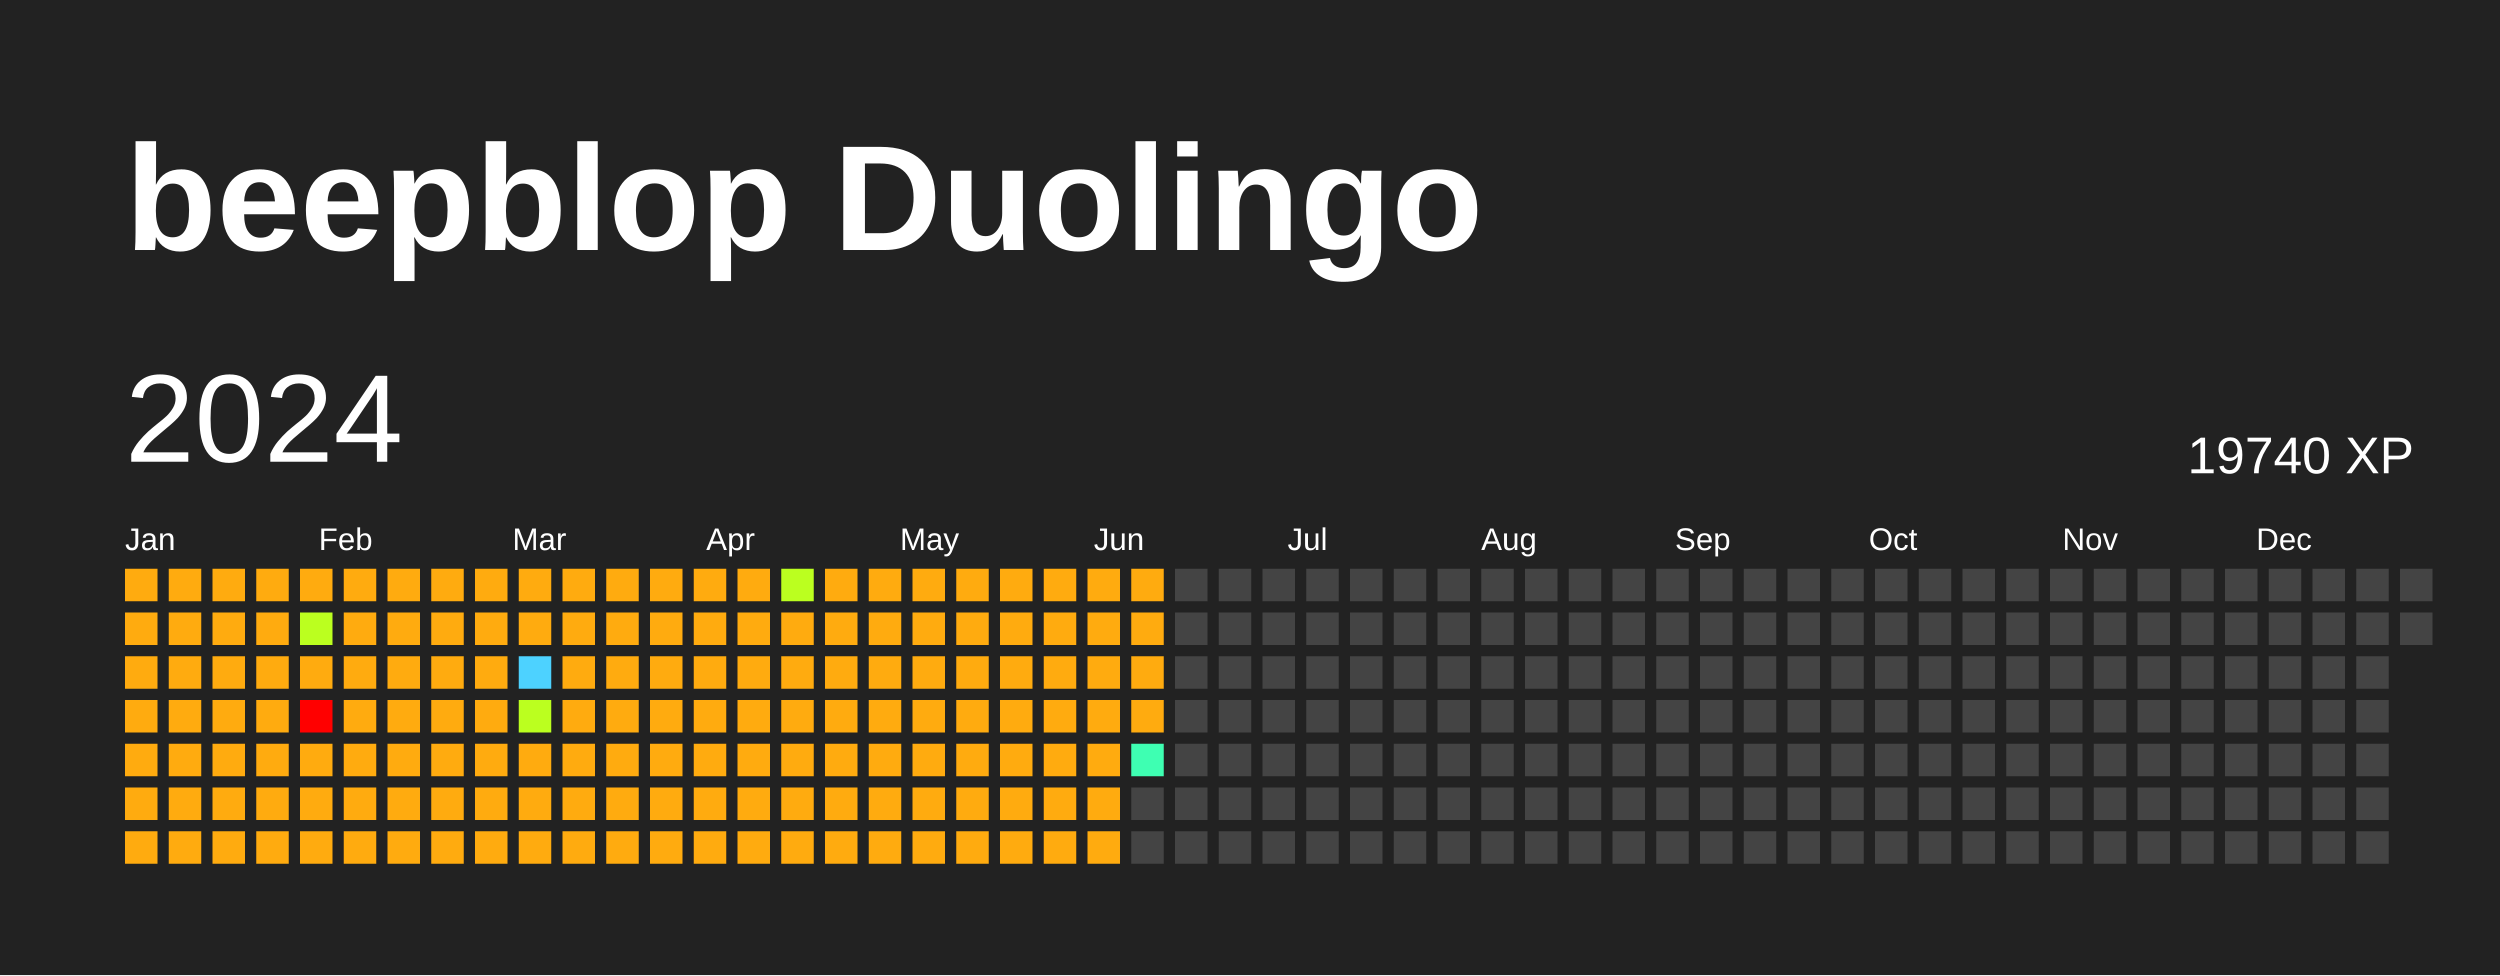
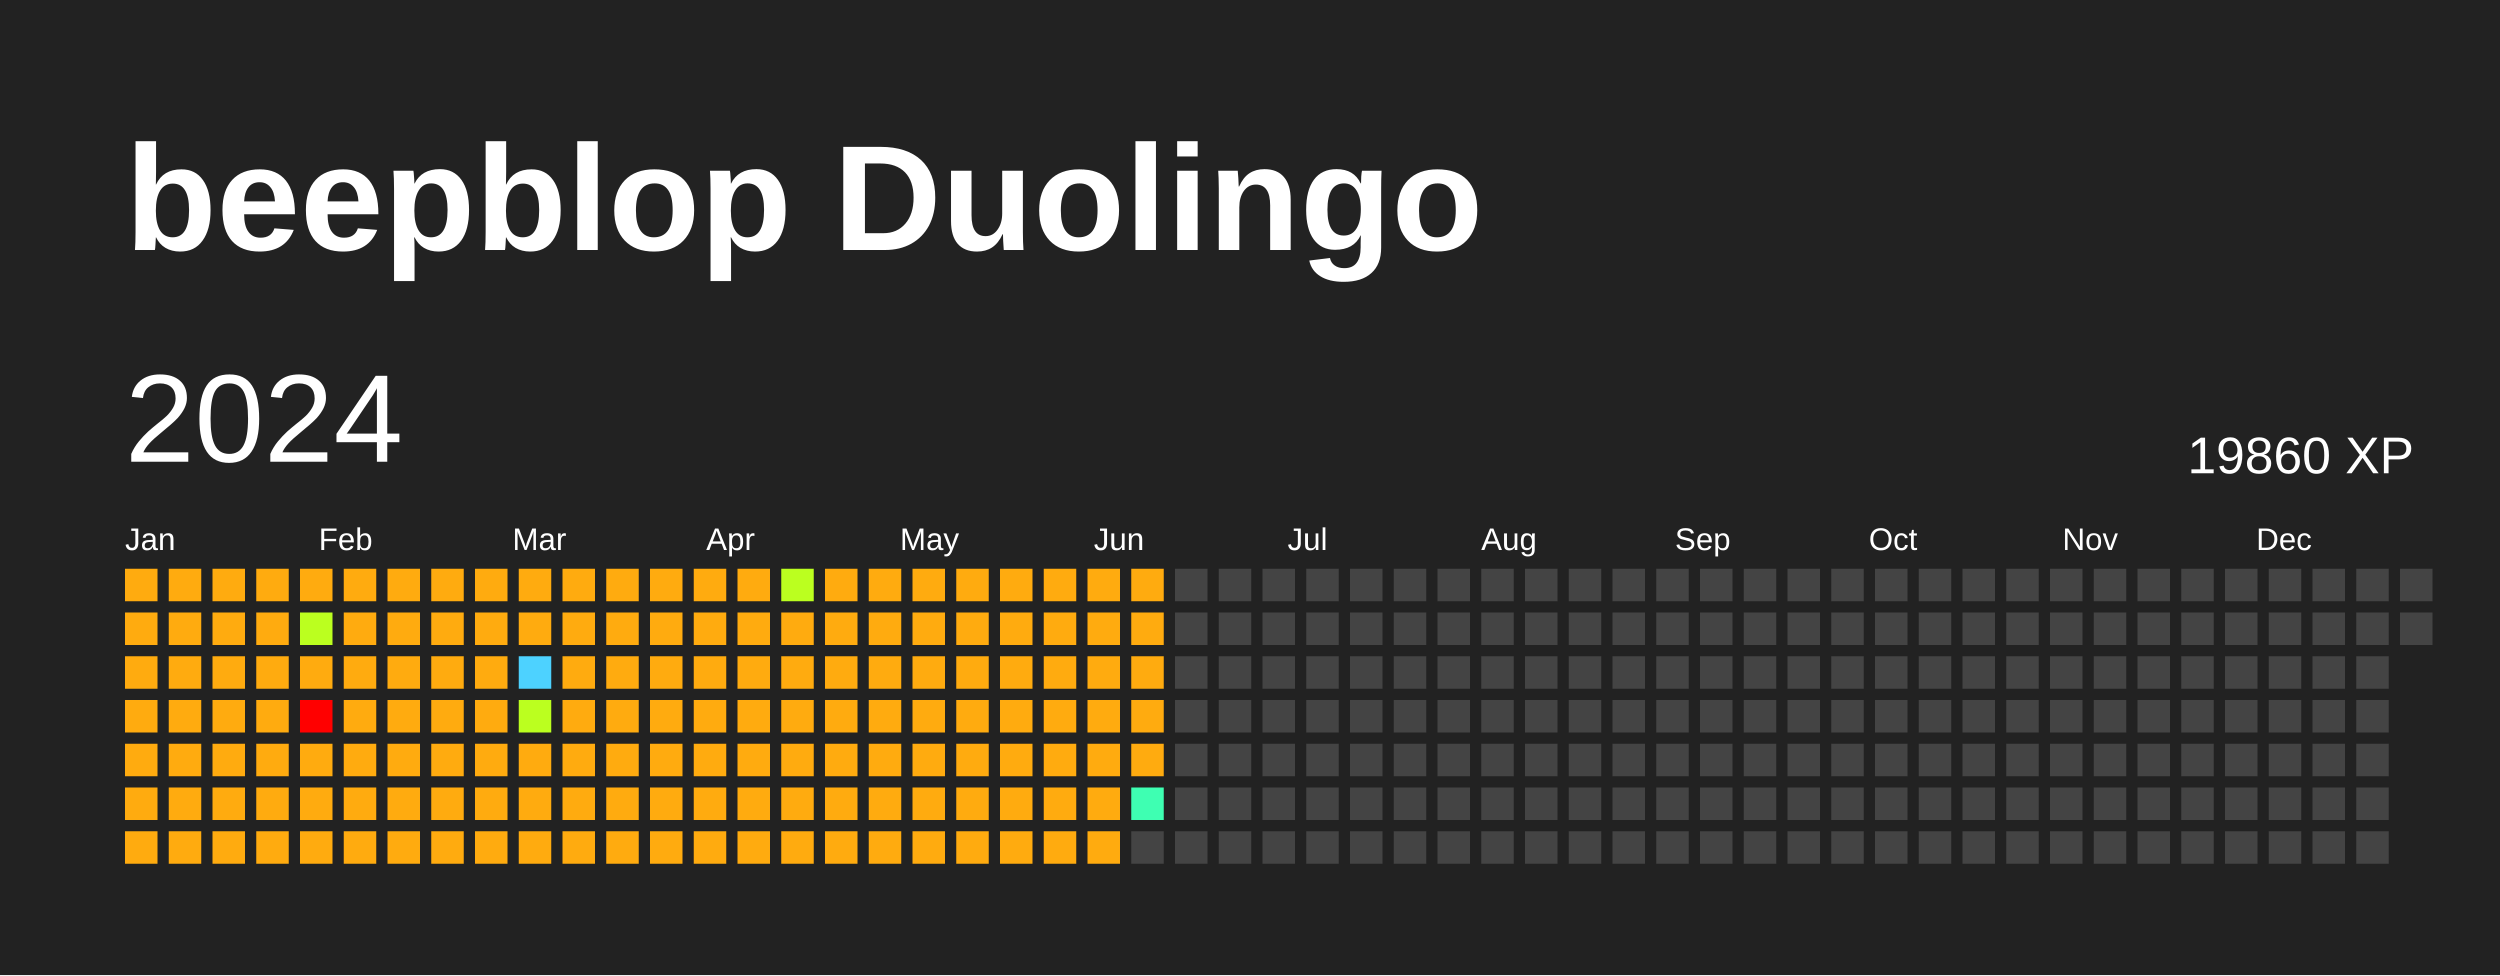
<svg xmlns="http://www.w3.org/2000/svg" baseProfile="full" height="78mm" version="1.1" viewBox="0,0,200,78" width="200mm">
  <defs />
  <rect fill="#222222" height="78" width="200" x="0" y="0" />
  <text fill="#FFFFFF" style="font-size:12px; font-family:Arial; font-weight:bold;" x="10" y="20">beepblop Duolingo</text>
  <text dominant-baseline="hanging" fill="#FFFFFF" style="font-size:10.0px; font-family:Arial;" x="10" y="30">2024</text>
-   <text dominant-baseline="hanging" fill="#FFFFFF" style="font-size:4.125px; font-family:Arial;" x="175" y="35">19740 XP</text>
+   <text dominant-baseline="hanging" fill="#FFFFFF" style="font-size:4.125px; font-family:Arial;" x="175" y="35">19860 XP</text>
  <text fill="#FFFFFF" style="font-size:2.5px; font-family:Arial" x="10.0" y="44">Jan</text>
  <text fill="#FFFFFF" style="font-size:2.5px; font-family:Arial" x="25.5" y="44">Feb</text>
  <text fill="#FFFFFF" style="font-size:2.5px; font-family:Arial" x="41.0" y="44">Mar</text>
  <text fill="#FFFFFF" style="font-size:2.5px; font-family:Arial" x="56.5" y="44">Apr</text>
  <text fill="#FFFFFF" style="font-size:2.5px; font-family:Arial" x="72.0" y="44">May</text>
  <text fill="#FFFFFF" style="font-size:2.5px; font-family:Arial" x="87.5" y="44">Jun</text>
  <text fill="#FFFFFF" style="font-size:2.5px; font-family:Arial" x="103.0" y="44">Jul</text>
  <text fill="#FFFFFF" style="font-size:2.5px; font-family:Arial" x="118.5" y="44">Aug</text>
  <text fill="#FFFFFF" style="font-size:2.5px; font-family:Arial" x="134.0" y="44">Sep</text>
  <text fill="#FFFFFF" style="font-size:2.5px; font-family:Arial" x="149.5" y="44">Oct</text>
  <text fill="#FFFFFF" style="font-size:2.5px; font-family:Arial" x="165.0" y="44">Nov</text>
  <text fill="#FFFFFF" style="font-size:2.5px; font-family:Arial" x="180.5" y="44">Dec</text>
  <rect fill="#ffab0f" height="2.6" width="2.6" x="10.0" y="45.5" />
  <rect fill="#ffab0f" height="2.6" width="2.6" x="10.0" y="49.0" />
  <rect fill="#ffab0f" height="2.6" width="2.6" x="10.0" y="52.5" />
  <rect fill="#ffab0f" height="2.6" width="2.6" x="10.0" y="56.0" />
  <rect fill="#ffab0f" height="2.6" width="2.6" x="10.0" y="59.5" />
  <rect fill="#ffab0f" height="2.6" width="2.6" x="10.0" y="63.0" />
  <rect fill="#ffab0f" height="2.6" width="2.6" x="10.0" y="66.5" />
  <rect fill="#ffab0f" height="2.6" width="2.6" x="13.5" y="45.5" />
  <rect fill="#ffab0f" height="2.6" width="2.6" x="13.5" y="49.0" />
  <rect fill="#ffab0f" height="2.6" width="2.6" x="13.5" y="52.5" />
  <rect fill="#ffab0f" height="2.6" width="2.6" x="13.5" y="56.0" />
  <rect fill="#ffab0f" height="2.6" width="2.6" x="13.5" y="59.5" />
  <rect fill="#ffab0f" height="2.6" width="2.6" x="13.5" y="63.0" />
  <rect fill="#ffab0f" height="2.6" width="2.6" x="13.5" y="66.5" />
  <rect fill="#ffab0f" height="2.6" width="2.6" x="17.0" y="45.5" />
  <rect fill="#ffab0f" height="2.6" width="2.6" x="17.0" y="49.0" />
  <rect fill="#ffab0f" height="2.6" width="2.6" x="17.0" y="52.5" />
  <rect fill="#ffab0f" height="2.6" width="2.6" x="17.0" y="56.0" />
  <rect fill="#ffab0f" height="2.6" width="2.6" x="17.0" y="59.5" />
  <rect fill="#ffab0f" height="2.6" width="2.6" x="17.0" y="63.0" />
  <rect fill="#ffab0f" height="2.6" width="2.6" x="17.0" y="66.5" />
  <rect fill="#ffab0f" height="2.6" width="2.6" x="20.5" y="45.5" />
  <rect fill="#ffab0f" height="2.6" width="2.6" x="20.5" y="49.0" />
  <rect fill="#ffab0f" height="2.6" width="2.6" x="20.5" y="52.5" />
  <rect fill="#ffab0f" height="2.6" width="2.6" x="20.5" y="56.0" />
  <rect fill="#ffab0f" height="2.6" width="2.6" x="20.5" y="59.5" />
  <rect fill="#ffab0f" height="2.6" width="2.6" x="20.5" y="63.0" />
  <rect fill="#ffab0f" height="2.6" width="2.6" x="20.5" y="66.5" />
  <rect fill="#ffab0f" height="2.6" width="2.6" x="24.0" y="45.5" />
  <rect fill="#bbff1f" height="2.6" width="2.6" x="24.0" y="49.0" />
  <rect fill="#ffab0f" height="2.6" width="2.6" x="24.0" y="52.5" />
  <rect fill="red" height="2.6" width="2.6" x="24.0" y="56.0" />
  <rect fill="#ffab0f" height="2.6" width="2.6" x="24.0" y="59.5" />
  <rect fill="#ffab0f" height="2.6" width="2.6" x="24.0" y="63.0" />
  <rect fill="#ffab0f" height="2.6" width="2.6" x="24.0" y="66.5" />
  <rect fill="#ffab0f" height="2.6" width="2.6" x="27.5" y="45.5" />
  <rect fill="#ffab0f" height="2.6" width="2.6" x="27.5" y="49.0" />
  <rect fill="#ffab0f" height="2.6" width="2.6" x="27.5" y="52.5" />
  <rect fill="#ffab0f" height="2.6" width="2.6" x="27.5" y="56.0" />
  <rect fill="#ffab0f" height="2.6" width="2.6" x="27.5" y="59.5" />
  <rect fill="#ffab0f" height="2.6" width="2.6" x="27.5" y="63.0" />
  <rect fill="#ffab0f" height="2.6" width="2.6" x="27.5" y="66.5" />
  <rect fill="#ffab0f" height="2.6" width="2.6" x="31.0" y="45.5" />
  <rect fill="#ffab0f" height="2.6" width="2.6" x="31.0" y="49.0" />
  <rect fill="#ffab0f" height="2.6" width="2.6" x="31.0" y="52.5" />
  <rect fill="#ffab0f" height="2.6" width="2.6" x="31.0" y="56.0" />
  <rect fill="#ffab0f" height="2.6" width="2.6" x="31.0" y="59.5" />
  <rect fill="#ffab0f" height="2.6" width="2.6" x="31.0" y="63.0" />
  <rect fill="#ffab0f" height="2.6" width="2.6" x="31.0" y="66.5" />
  <rect fill="#ffab0f" height="2.6" width="2.6" x="34.5" y="45.5" />
  <rect fill="#ffab0f" height="2.6" width="2.6" x="34.5" y="49.0" />
  <rect fill="#ffab0f" height="2.6" width="2.6" x="34.5" y="52.5" />
  <rect fill="#ffab0f" height="2.6" width="2.6" x="34.5" y="56.0" />
  <rect fill="#ffab0f" height="2.6" width="2.6" x="34.5" y="59.5" />
  <rect fill="#ffab0f" height="2.6" width="2.6" x="34.5" y="63.0" />
  <rect fill="#ffab0f" height="2.6" width="2.6" x="34.5" y="66.5" />
  <rect fill="#ffab0f" height="2.6" width="2.6" x="38.0" y="45.5" />
  <rect fill="#ffab0f" height="2.6" width="2.6" x="38.0" y="49.0" />
  <rect fill="#ffab0f" height="2.6" width="2.6" x="38.0" y="52.5" />
  <rect fill="#ffab0f" height="2.6" width="2.6" x="38.0" y="56.0" />
  <rect fill="#ffab0f" height="2.6" width="2.6" x="38.0" y="59.5" />
  <rect fill="#ffab0f" height="2.6" width="2.6" x="38.0" y="63.0" />
  <rect fill="#ffab0f" height="2.6" width="2.6" x="38.0" y="66.5" />
  <rect fill="#ffab0f" height="2.6" width="2.6" x="41.5" y="45.5" />
  <rect fill="#ffab0f" height="2.6" width="2.6" x="41.5" y="49.0" />
  <rect fill="#4dd2ff" height="2.6" width="2.6" x="41.5" y="52.5" />
  <rect fill="#bbff1f" height="2.6" width="2.6" x="41.5" y="56.0" />
  <rect fill="#ffab0f" height="2.6" width="2.6" x="41.5" y="59.5" />
  <rect fill="#ffab0f" height="2.6" width="2.6" x="41.5" y="63.0" />
  <rect fill="#ffab0f" height="2.6" width="2.6" x="41.5" y="66.5" />
  <rect fill="#ffab0f" height="2.6" width="2.6" x="45.0" y="45.5" />
  <rect fill="#ffab0f" height="2.6" width="2.6" x="45.0" y="49.0" />
  <rect fill="#ffab0f" height="2.6" width="2.6" x="45.0" y="52.5" />
  <rect fill="#ffab0f" height="2.6" width="2.6" x="45.0" y="56.0" />
  <rect fill="#ffab0f" height="2.6" width="2.6" x="45.0" y="59.5" />
  <rect fill="#ffab0f" height="2.6" width="2.6" x="45.0" y="63.0" />
  <rect fill="#ffab0f" height="2.6" width="2.6" x="45.0" y="66.5" />
  <rect fill="#ffab0f" height="2.6" width="2.6" x="48.5" y="45.5" />
  <rect fill="#ffab0f" height="2.6" width="2.6" x="48.5" y="49.0" />
  <rect fill="#ffab0f" height="2.6" width="2.6" x="48.5" y="52.5" />
  <rect fill="#ffab0f" height="2.6" width="2.6" x="48.5" y="56.0" />
  <rect fill="#ffab0f" height="2.6" width="2.6" x="48.5" y="59.5" />
  <rect fill="#ffab0f" height="2.6" width="2.6" x="48.5" y="63.0" />
  <rect fill="#ffab0f" height="2.6" width="2.6" x="48.5" y="66.5" />
  <rect fill="#ffab0f" height="2.6" width="2.6" x="52.0" y="45.5" />
  <rect fill="#ffab0f" height="2.6" width="2.6" x="52.0" y="49.0" />
  <rect fill="#ffab0f" height="2.6" width="2.6" x="52.0" y="52.5" />
  <rect fill="#ffab0f" height="2.6" width="2.6" x="52.0" y="56.0" />
  <rect fill="#ffab0f" height="2.6" width="2.6" x="52.0" y="59.5" />
  <rect fill="#ffab0f" height="2.6" width="2.6" x="52.0" y="63.0" />
  <rect fill="#ffab0f" height="2.6" width="2.6" x="52.0" y="66.5" />
  <rect fill="#ffab0f" height="2.6" width="2.6" x="55.5" y="45.5" />
  <rect fill="#ffab0f" height="2.6" width="2.6" x="55.5" y="49.0" />
  <rect fill="#ffab0f" height="2.6" width="2.6" x="55.5" y="52.5" />
  <rect fill="#ffab0f" height="2.6" width="2.6" x="55.5" y="56.0" />
  <rect fill="#ffab0f" height="2.6" width="2.6" x="55.5" y="59.5" />
  <rect fill="#ffab0f" height="2.6" width="2.6" x="55.5" y="63.0" />
  <rect fill="#ffab0f" height="2.6" width="2.6" x="55.5" y="66.5" />
  <rect fill="#ffab0f" height="2.6" width="2.6" x="59.0" y="45.5" />
  <rect fill="#ffab0f" height="2.6" width="2.6" x="59.0" y="49.0" />
  <rect fill="#ffab0f" height="2.6" width="2.6" x="59.0" y="52.5" />
  <rect fill="#ffab0f" height="2.6" width="2.6" x="59.0" y="56.0" />
  <rect fill="#ffab0f" height="2.6" width="2.6" x="59.0" y="59.5" />
  <rect fill="#ffab0f" height="2.6" width="2.6" x="59.0" y="63.0" />
  <rect fill="#ffab0f" height="2.6" width="2.6" x="59.0" y="66.5" />
  <rect fill="#bbff1f" height="2.6" width="2.6" x="62.5" y="45.5" />
  <rect fill="#ffab0f" height="2.6" width="2.6" x="62.5" y="49.0" />
  <rect fill="#ffab0f" height="2.6" width="2.6" x="62.5" y="52.5" />
  <rect fill="#ffab0f" height="2.6" width="2.6" x="62.5" y="56.0" />
  <rect fill="#ffab0f" height="2.6" width="2.6" x="62.5" y="59.5" />
  <rect fill="#ffab0f" height="2.6" width="2.6" x="62.5" y="63.0" />
  <rect fill="#ffab0f" height="2.6" width="2.6" x="62.5" y="66.5" />
  <rect fill="#ffab0f" height="2.6" width="2.6" x="66.0" y="45.5" />
  <rect fill="#ffab0f" height="2.6" width="2.6" x="66.0" y="49.0" />
  <rect fill="#ffab0f" height="2.6" width="2.6" x="66.0" y="52.5" />
  <rect fill="#ffab0f" height="2.6" width="2.6" x="66.0" y="56.0" />
  <rect fill="#ffab0f" height="2.6" width="2.6" x="66.0" y="59.5" />
  <rect fill="#ffab0f" height="2.6" width="2.6" x="66.0" y="63.0" />
  <rect fill="#ffab0f" height="2.6" width="2.6" x="66.0" y="66.5" />
  <rect fill="#ffab0f" height="2.6" width="2.6" x="69.5" y="45.5" />
  <rect fill="#ffab0f" height="2.6" width="2.6" x="69.5" y="49.0" />
  <rect fill="#ffab0f" height="2.6" width="2.6" x="69.5" y="52.5" />
  <rect fill="#ffab0f" height="2.6" width="2.6" x="69.5" y="56.0" />
  <rect fill="#ffab0f" height="2.6" width="2.6" x="69.5" y="59.5" />
  <rect fill="#ffab0f" height="2.6" width="2.6" x="69.5" y="63.0" />
  <rect fill="#ffab0f" height="2.6" width="2.6" x="69.5" y="66.5" />
  <rect fill="#ffab0f" height="2.6" width="2.6" x="73.0" y="45.5" />
  <rect fill="#ffab0f" height="2.6" width="2.6" x="73.0" y="49.0" />
  <rect fill="#ffab0f" height="2.6" width="2.6" x="73.0" y="52.5" />
  <rect fill="#ffab0f" height="2.6" width="2.6" x="73.0" y="56.0" />
  <rect fill="#ffab0f" height="2.6" width="2.6" x="73.0" y="59.5" />
  <rect fill="#ffab0f" height="2.6" width="2.6" x="73.0" y="63.0" />
  <rect fill="#ffab0f" height="2.6" width="2.6" x="73.0" y="66.5" />
  <rect fill="#ffab0f" height="2.6" width="2.6" x="76.5" y="45.5" />
  <rect fill="#ffab0f" height="2.6" width="2.6" x="76.5" y="49.0" />
  <rect fill="#ffab0f" height="2.6" width="2.6" x="76.5" y="52.5" />
  <rect fill="#ffab0f" height="2.6" width="2.6" x="76.5" y="56.0" />
  <rect fill="#ffab0f" height="2.6" width="2.6" x="76.5" y="59.5" />
  <rect fill="#ffab0f" height="2.6" width="2.6" x="76.5" y="63.0" />
  <rect fill="#ffab0f" height="2.6" width="2.6" x="76.5" y="66.5" />
  <rect fill="#ffab0f" height="2.6" width="2.6" x="80.0" y="45.5" />
  <rect fill="#ffab0f" height="2.6" width="2.6" x="80.0" y="49.0" />
  <rect fill="#ffab0f" height="2.6" width="2.6" x="80.0" y="52.5" />
  <rect fill="#ffab0f" height="2.6" width="2.6" x="80.0" y="56.0" />
  <rect fill="#ffab0f" height="2.6" width="2.6" x="80.0" y="59.5" />
  <rect fill="#ffab0f" height="2.6" width="2.6" x="80.0" y="63.0" />
  <rect fill="#ffab0f" height="2.6" width="2.6" x="80.0" y="66.5" />
  <rect fill="#ffab0f" height="2.6" width="2.6" x="83.5" y="45.5" />
  <rect fill="#ffab0f" height="2.6" width="2.6" x="83.5" y="49.0" />
  <rect fill="#ffab0f" height="2.6" width="2.6" x="83.5" y="52.5" />
  <rect fill="#ffab0f" height="2.6" width="2.6" x="83.5" y="56.0" />
  <rect fill="#ffab0f" height="2.6" width="2.6" x="83.5" y="59.5" />
  <rect fill="#ffab0f" height="2.6" width="2.6" x="83.5" y="63.0" />
  <rect fill="#ffab0f" height="2.6" width="2.6" x="83.5" y="66.5" />
  <rect fill="#ffab0f" height="2.6" width="2.6" x="87.0" y="45.5" />
  <rect fill="#ffab0f" height="2.6" width="2.6" x="87.0" y="49.0" />
  <rect fill="#ffab0f" height="2.6" width="2.6" x="87.0" y="52.5" />
  <rect fill="#ffab0f" height="2.6" width="2.6" x="87.0" y="56.0" />
  <rect fill="#ffab0f" height="2.6" width="2.6" x="87.0" y="59.5" />
  <rect fill="#ffab0f" height="2.6" width="2.6" x="87.0" y="63.0" />
  <rect fill="#ffab0f" height="2.6" width="2.6" x="87.0" y="66.5" />
  <rect fill="#ffab0f" height="2.6" width="2.6" x="90.5" y="45.5" />
  <rect fill="#ffab0f" height="2.6" width="2.6" x="90.5" y="49.0" />
  <rect fill="#ffab0f" height="2.6" width="2.6" x="90.5" y="52.5" />
  <rect fill="#ffab0f" height="2.6" width="2.6" x="90.5" y="56.0" />
-   <rect fill="#3effb2" height="2.6" width="2.6" x="90.5" y="59.5" />
-   <rect fill="#444444" height="2.6" width="2.6" x="90.5" y="63.0" />
+   <rect fill="#ffab0f" height="2.6" width="2.6" x="90.5" y="59.5" />
+   <rect fill="#3effb2" height="2.6" width="2.6" x="90.5" y="63.0" />
  <rect fill="#444444" height="2.6" width="2.6" x="90.5" y="66.5" />
  <rect fill="#444444" height="2.6" width="2.6" x="94.0" y="45.5" />
  <rect fill="#444444" height="2.6" width="2.6" x="94.0" y="49.0" />
  <rect fill="#444444" height="2.6" width="2.6" x="94.0" y="52.5" />
  <rect fill="#444444" height="2.6" width="2.6" x="94.0" y="56.0" />
  <rect fill="#444444" height="2.6" width="2.6" x="94.0" y="59.5" />
  <rect fill="#444444" height="2.6" width="2.6" x="94.0" y="63.0" />
  <rect fill="#444444" height="2.6" width="2.6" x="94.0" y="66.5" />
  <rect fill="#444444" height="2.6" width="2.6" x="97.5" y="45.5" />
  <rect fill="#444444" height="2.6" width="2.6" x="97.5" y="49.0" />
  <rect fill="#444444" height="2.6" width="2.6" x="97.5" y="52.5" />
  <rect fill="#444444" height="2.6" width="2.6" x="97.5" y="56.0" />
  <rect fill="#444444" height="2.6" width="2.6" x="97.5" y="59.5" />
  <rect fill="#444444" height="2.6" width="2.6" x="97.5" y="63.0" />
  <rect fill="#444444" height="2.6" width="2.6" x="97.5" y="66.5" />
  <rect fill="#444444" height="2.6" width="2.6" x="101.0" y="45.5" />
  <rect fill="#444444" height="2.6" width="2.6" x="101.0" y="49.0" />
  <rect fill="#444444" height="2.6" width="2.6" x="101.0" y="52.5" />
  <rect fill="#444444" height="2.6" width="2.6" x="101.0" y="56.0" />
  <rect fill="#444444" height="2.6" width="2.6" x="101.0" y="59.5" />
  <rect fill="#444444" height="2.6" width="2.6" x="101.0" y="63.0" />
  <rect fill="#444444" height="2.6" width="2.6" x="101.0" y="66.5" />
  <rect fill="#444444" height="2.6" width="2.6" x="104.5" y="45.5" />
  <rect fill="#444444" height="2.6" width="2.6" x="104.5" y="49.0" />
  <rect fill="#444444" height="2.6" width="2.6" x="104.5" y="52.5" />
  <rect fill="#444444" height="2.6" width="2.6" x="104.5" y="56.0" />
  <rect fill="#444444" height="2.6" width="2.6" x="104.5" y="59.5" />
  <rect fill="#444444" height="2.6" width="2.6" x="104.5" y="63.0" />
  <rect fill="#444444" height="2.6" width="2.6" x="104.5" y="66.5" />
  <rect fill="#444444" height="2.6" width="2.6" x="108.0" y="45.5" />
  <rect fill="#444444" height="2.6" width="2.6" x="108.0" y="49.0" />
  <rect fill="#444444" height="2.6" width="2.6" x="108.0" y="52.5" />
  <rect fill="#444444" height="2.6" width="2.6" x="108.0" y="56.0" />
  <rect fill="#444444" height="2.6" width="2.6" x="108.0" y="59.5" />
  <rect fill="#444444" height="2.6" width="2.6" x="108.0" y="63.0" />
  <rect fill="#444444" height="2.6" width="2.6" x="108.0" y="66.5" />
  <rect fill="#444444" height="2.6" width="2.6" x="111.5" y="45.5" />
  <rect fill="#444444" height="2.6" width="2.6" x="111.5" y="49.0" />
  <rect fill="#444444" height="2.6" width="2.6" x="111.5" y="52.5" />
  <rect fill="#444444" height="2.6" width="2.6" x="111.5" y="56.0" />
  <rect fill="#444444" height="2.6" width="2.6" x="111.5" y="59.5" />
  <rect fill="#444444" height="2.6" width="2.6" x="111.5" y="63.0" />
  <rect fill="#444444" height="2.6" width="2.6" x="111.5" y="66.5" />
  <rect fill="#444444" height="2.6" width="2.6" x="115.0" y="45.5" />
  <rect fill="#444444" height="2.6" width="2.6" x="115.0" y="49.0" />
  <rect fill="#444444" height="2.6" width="2.6" x="115.0" y="52.5" />
  <rect fill="#444444" height="2.6" width="2.6" x="115.0" y="56.0" />
  <rect fill="#444444" height="2.6" width="2.6" x="115.0" y="59.5" />
  <rect fill="#444444" height="2.6" width="2.6" x="115.0" y="63.0" />
  <rect fill="#444444" height="2.6" width="2.6" x="115.0" y="66.5" />
  <rect fill="#444444" height="2.6" width="2.6" x="118.5" y="45.5" />
  <rect fill="#444444" height="2.6" width="2.6" x="118.5" y="49.0" />
  <rect fill="#444444" height="2.6" width="2.6" x="118.5" y="52.5" />
  <rect fill="#444444" height="2.6" width="2.6" x="118.5" y="56.0" />
  <rect fill="#444444" height="2.6" width="2.6" x="118.5" y="59.5" />
  <rect fill="#444444" height="2.6" width="2.6" x="118.5" y="63.0" />
  <rect fill="#444444" height="2.6" width="2.6" x="118.5" y="66.5" />
  <rect fill="#444444" height="2.6" width="2.6" x="122.0" y="45.5" />
  <rect fill="#444444" height="2.6" width="2.6" x="122.0" y="49.0" />
  <rect fill="#444444" height="2.6" width="2.6" x="122.0" y="52.5" />
  <rect fill="#444444" height="2.6" width="2.6" x="122.0" y="56.0" />
  <rect fill="#444444" height="2.6" width="2.6" x="122.0" y="59.5" />
  <rect fill="#444444" height="2.6" width="2.6" x="122.0" y="63.0" />
  <rect fill="#444444" height="2.6" width="2.6" x="122.0" y="66.5" />
  <rect fill="#444444" height="2.6" width="2.6" x="125.5" y="45.5" />
  <rect fill="#444444" height="2.6" width="2.6" x="125.5" y="49.0" />
  <rect fill="#444444" height="2.6" width="2.6" x="125.5" y="52.5" />
  <rect fill="#444444" height="2.6" width="2.6" x="125.5" y="56.0" />
  <rect fill="#444444" height="2.6" width="2.6" x="125.5" y="59.5" />
  <rect fill="#444444" height="2.6" width="2.6" x="125.5" y="63.0" />
  <rect fill="#444444" height="2.6" width="2.6" x="125.5" y="66.5" />
  <rect fill="#444444" height="2.6" width="2.6" x="129.0" y="45.5" />
  <rect fill="#444444" height="2.6" width="2.6" x="129.0" y="49.0" />
  <rect fill="#444444" height="2.6" width="2.6" x="129.0" y="52.5" />
  <rect fill="#444444" height="2.6" width="2.6" x="129.0" y="56.0" />
  <rect fill="#444444" height="2.6" width="2.6" x="129.0" y="59.5" />
  <rect fill="#444444" height="2.6" width="2.6" x="129.0" y="63.0" />
  <rect fill="#444444" height="2.6" width="2.6" x="129.0" y="66.5" />
  <rect fill="#444444" height="2.6" width="2.6" x="132.5" y="45.5" />
  <rect fill="#444444" height="2.6" width="2.6" x="132.5" y="49.0" />
  <rect fill="#444444" height="2.6" width="2.6" x="132.5" y="52.5" />
  <rect fill="#444444" height="2.6" width="2.6" x="132.5" y="56.0" />
  <rect fill="#444444" height="2.6" width="2.6" x="132.5" y="59.5" />
  <rect fill="#444444" height="2.6" width="2.6" x="132.5" y="63.0" />
  <rect fill="#444444" height="2.6" width="2.6" x="132.5" y="66.5" />
  <rect fill="#444444" height="2.6" width="2.6" x="136.0" y="45.5" />
  <rect fill="#444444" height="2.6" width="2.6" x="136.0" y="49.0" />
  <rect fill="#444444" height="2.6" width="2.6" x="136.0" y="52.5" />
  <rect fill="#444444" height="2.6" width="2.6" x="136.0" y="56.0" />
  <rect fill="#444444" height="2.6" width="2.6" x="136.0" y="59.5" />
  <rect fill="#444444" height="2.6" width="2.6" x="136.0" y="63.0" />
  <rect fill="#444444" height="2.6" width="2.6" x="136.0" y="66.5" />
  <rect fill="#444444" height="2.6" width="2.6" x="139.5" y="45.5" />
  <rect fill="#444444" height="2.6" width="2.6" x="139.5" y="49.0" />
  <rect fill="#444444" height="2.6" width="2.6" x="139.5" y="52.5" />
  <rect fill="#444444" height="2.6" width="2.6" x="139.5" y="56.0" />
  <rect fill="#444444" height="2.6" width="2.6" x="139.5" y="59.5" />
  <rect fill="#444444" height="2.6" width="2.6" x="139.5" y="63.0" />
  <rect fill="#444444" height="2.6" width="2.6" x="139.5" y="66.5" />
  <rect fill="#444444" height="2.6" width="2.6" x="143.0" y="45.5" />
  <rect fill="#444444" height="2.6" width="2.6" x="143.0" y="49.0" />
  <rect fill="#444444" height="2.6" width="2.6" x="143.0" y="52.5" />
  <rect fill="#444444" height="2.6" width="2.6" x="143.0" y="56.0" />
  <rect fill="#444444" height="2.6" width="2.6" x="143.0" y="59.5" />
  <rect fill="#444444" height="2.6" width="2.6" x="143.0" y="63.0" />
  <rect fill="#444444" height="2.6" width="2.6" x="143.0" y="66.5" />
  <rect fill="#444444" height="2.6" width="2.6" x="146.5" y="45.5" />
  <rect fill="#444444" height="2.6" width="2.6" x="146.5" y="49.0" />
  <rect fill="#444444" height="2.6" width="2.6" x="146.5" y="52.5" />
  <rect fill="#444444" height="2.6" width="2.6" x="146.5" y="56.0" />
  <rect fill="#444444" height="2.6" width="2.6" x="146.5" y="59.5" />
  <rect fill="#444444" height="2.6" width="2.6" x="146.5" y="63.0" />
  <rect fill="#444444" height="2.6" width="2.6" x="146.5" y="66.5" />
  <rect fill="#444444" height="2.6" width="2.6" x="150.0" y="45.5" />
  <rect fill="#444444" height="2.6" width="2.6" x="150.0" y="49.0" />
  <rect fill="#444444" height="2.6" width="2.6" x="150.0" y="52.5" />
  <rect fill="#444444" height="2.6" width="2.6" x="150.0" y="56.0" />
  <rect fill="#444444" height="2.6" width="2.6" x="150.0" y="59.5" />
  <rect fill="#444444" height="2.6" width="2.6" x="150.0" y="63.0" />
  <rect fill="#444444" height="2.6" width="2.6" x="150.0" y="66.5" />
  <rect fill="#444444" height="2.6" width="2.6" x="153.5" y="45.5" />
  <rect fill="#444444" height="2.6" width="2.6" x="153.5" y="49.0" />
  <rect fill="#444444" height="2.6" width="2.6" x="153.5" y="52.5" />
  <rect fill="#444444" height="2.6" width="2.6" x="153.5" y="56.0" />
  <rect fill="#444444" height="2.6" width="2.6" x="153.5" y="59.5" />
  <rect fill="#444444" height="2.6" width="2.6" x="153.5" y="63.0" />
  <rect fill="#444444" height="2.6" width="2.6" x="153.5" y="66.5" />
  <rect fill="#444444" height="2.6" width="2.6" x="157.0" y="45.5" />
  <rect fill="#444444" height="2.6" width="2.6" x="157.0" y="49.0" />
  <rect fill="#444444" height="2.6" width="2.6" x="157.0" y="52.5" />
  <rect fill="#444444" height="2.6" width="2.6" x="157.0" y="56.0" />
  <rect fill="#444444" height="2.6" width="2.6" x="157.0" y="59.5" />
  <rect fill="#444444" height="2.6" width="2.6" x="157.0" y="63.0" />
  <rect fill="#444444" height="2.6" width="2.6" x="157.0" y="66.5" />
  <rect fill="#444444" height="2.6" width="2.6" x="160.5" y="45.5" />
  <rect fill="#444444" height="2.6" width="2.6" x="160.5" y="49.0" />
  <rect fill="#444444" height="2.6" width="2.6" x="160.5" y="52.5" />
  <rect fill="#444444" height="2.6" width="2.6" x="160.5" y="56.0" />
  <rect fill="#444444" height="2.6" width="2.6" x="160.5" y="59.5" />
  <rect fill="#444444" height="2.6" width="2.6" x="160.5" y="63.0" />
  <rect fill="#444444" height="2.6" width="2.6" x="160.5" y="66.5" />
  <rect fill="#444444" height="2.6" width="2.6" x="164.0" y="45.5" />
  <rect fill="#444444" height="2.6" width="2.6" x="164.0" y="49.0" />
  <rect fill="#444444" height="2.6" width="2.6" x="164.0" y="52.5" />
  <rect fill="#444444" height="2.6" width="2.6" x="164.0" y="56.0" />
  <rect fill="#444444" height="2.6" width="2.6" x="164.0" y="59.5" />
  <rect fill="#444444" height="2.6" width="2.6" x="164.0" y="63.0" />
  <rect fill="#444444" height="2.6" width="2.6" x="164.0" y="66.5" />
  <rect fill="#444444" height="2.6" width="2.6" x="167.5" y="45.5" />
  <rect fill="#444444" height="2.6" width="2.6" x="167.5" y="49.0" />
  <rect fill="#444444" height="2.6" width="2.6" x="167.5" y="52.5" />
  <rect fill="#444444" height="2.6" width="2.6" x="167.5" y="56.0" />
  <rect fill="#444444" height="2.6" width="2.6" x="167.5" y="59.5" />
  <rect fill="#444444" height="2.6" width="2.6" x="167.5" y="63.0" />
  <rect fill="#444444" height="2.6" width="2.6" x="167.5" y="66.5" />
  <rect fill="#444444" height="2.6" width="2.6" x="171.0" y="45.5" />
  <rect fill="#444444" height="2.6" width="2.6" x="171.0" y="49.0" />
  <rect fill="#444444" height="2.6" width="2.6" x="171.0" y="52.5" />
  <rect fill="#444444" height="2.6" width="2.6" x="171.0" y="56.0" />
  <rect fill="#444444" height="2.6" width="2.6" x="171.0" y="59.5" />
  <rect fill="#444444" height="2.6" width="2.6" x="171.0" y="63.0" />
  <rect fill="#444444" height="2.6" width="2.6" x="171.0" y="66.5" />
  <rect fill="#444444" height="2.6" width="2.6" x="174.5" y="45.5" />
  <rect fill="#444444" height="2.6" width="2.6" x="174.5" y="49.0" />
  <rect fill="#444444" height="2.6" width="2.6" x="174.5" y="52.5" />
  <rect fill="#444444" height="2.6" width="2.6" x="174.5" y="56.0" />
  <rect fill="#444444" height="2.6" width="2.6" x="174.5" y="59.5" />
  <rect fill="#444444" height="2.6" width="2.6" x="174.5" y="63.0" />
  <rect fill="#444444" height="2.6" width="2.6" x="174.5" y="66.5" />
  <rect fill="#444444" height="2.6" width="2.6" x="178.0" y="45.5" />
  <rect fill="#444444" height="2.6" width="2.6" x="178.0" y="49.0" />
  <rect fill="#444444" height="2.6" width="2.6" x="178.0" y="52.5" />
  <rect fill="#444444" height="2.6" width="2.6" x="178.0" y="56.0" />
  <rect fill="#444444" height="2.6" width="2.6" x="178.0" y="59.5" />
  <rect fill="#444444" height="2.6" width="2.6" x="178.0" y="63.0" />
  <rect fill="#444444" height="2.6" width="2.6" x="178.0" y="66.5" />
  <rect fill="#444444" height="2.6" width="2.6" x="181.5" y="45.5" />
  <rect fill="#444444" height="2.6" width="2.6" x="181.5" y="49.0" />
  <rect fill="#444444" height="2.6" width="2.6" x="181.5" y="52.5" />
  <rect fill="#444444" height="2.6" width="2.6" x="181.5" y="56.0" />
  <rect fill="#444444" height="2.6" width="2.6" x="181.5" y="59.5" />
  <rect fill="#444444" height="2.6" width="2.6" x="181.5" y="63.0" />
  <rect fill="#444444" height="2.6" width="2.6" x="181.5" y="66.5" />
  <rect fill="#444444" height="2.6" width="2.6" x="185.0" y="45.5" />
  <rect fill="#444444" height="2.6" width="2.6" x="185.0" y="49.0" />
  <rect fill="#444444" height="2.6" width="2.6" x="185.0" y="52.5" />
  <rect fill="#444444" height="2.6" width="2.6" x="185.0" y="56.0" />
  <rect fill="#444444" height="2.6" width="2.6" x="185.0" y="59.5" />
  <rect fill="#444444" height="2.6" width="2.6" x="185.0" y="63.0" />
  <rect fill="#444444" height="2.6" width="2.6" x="185.0" y="66.5" />
  <rect fill="#444444" height="2.6" width="2.6" x="188.5" y="45.5" />
  <rect fill="#444444" height="2.6" width="2.6" x="188.5" y="49.0" />
  <rect fill="#444444" height="2.6" width="2.6" x="188.5" y="52.5" />
  <rect fill="#444444" height="2.6" width="2.6" x="188.5" y="56.0" />
  <rect fill="#444444" height="2.6" width="2.6" x="188.5" y="59.5" />
  <rect fill="#444444" height="2.6" width="2.6" x="188.5" y="63.0" />
  <rect fill="#444444" height="2.6" width="2.6" x="188.5" y="66.5" />
  <rect fill="#444444" height="2.6" width="2.6" x="192.0" y="45.5" />
  <rect fill="#444444" height="2.6" width="2.6" x="192.0" y="49.0" />
</svg>
